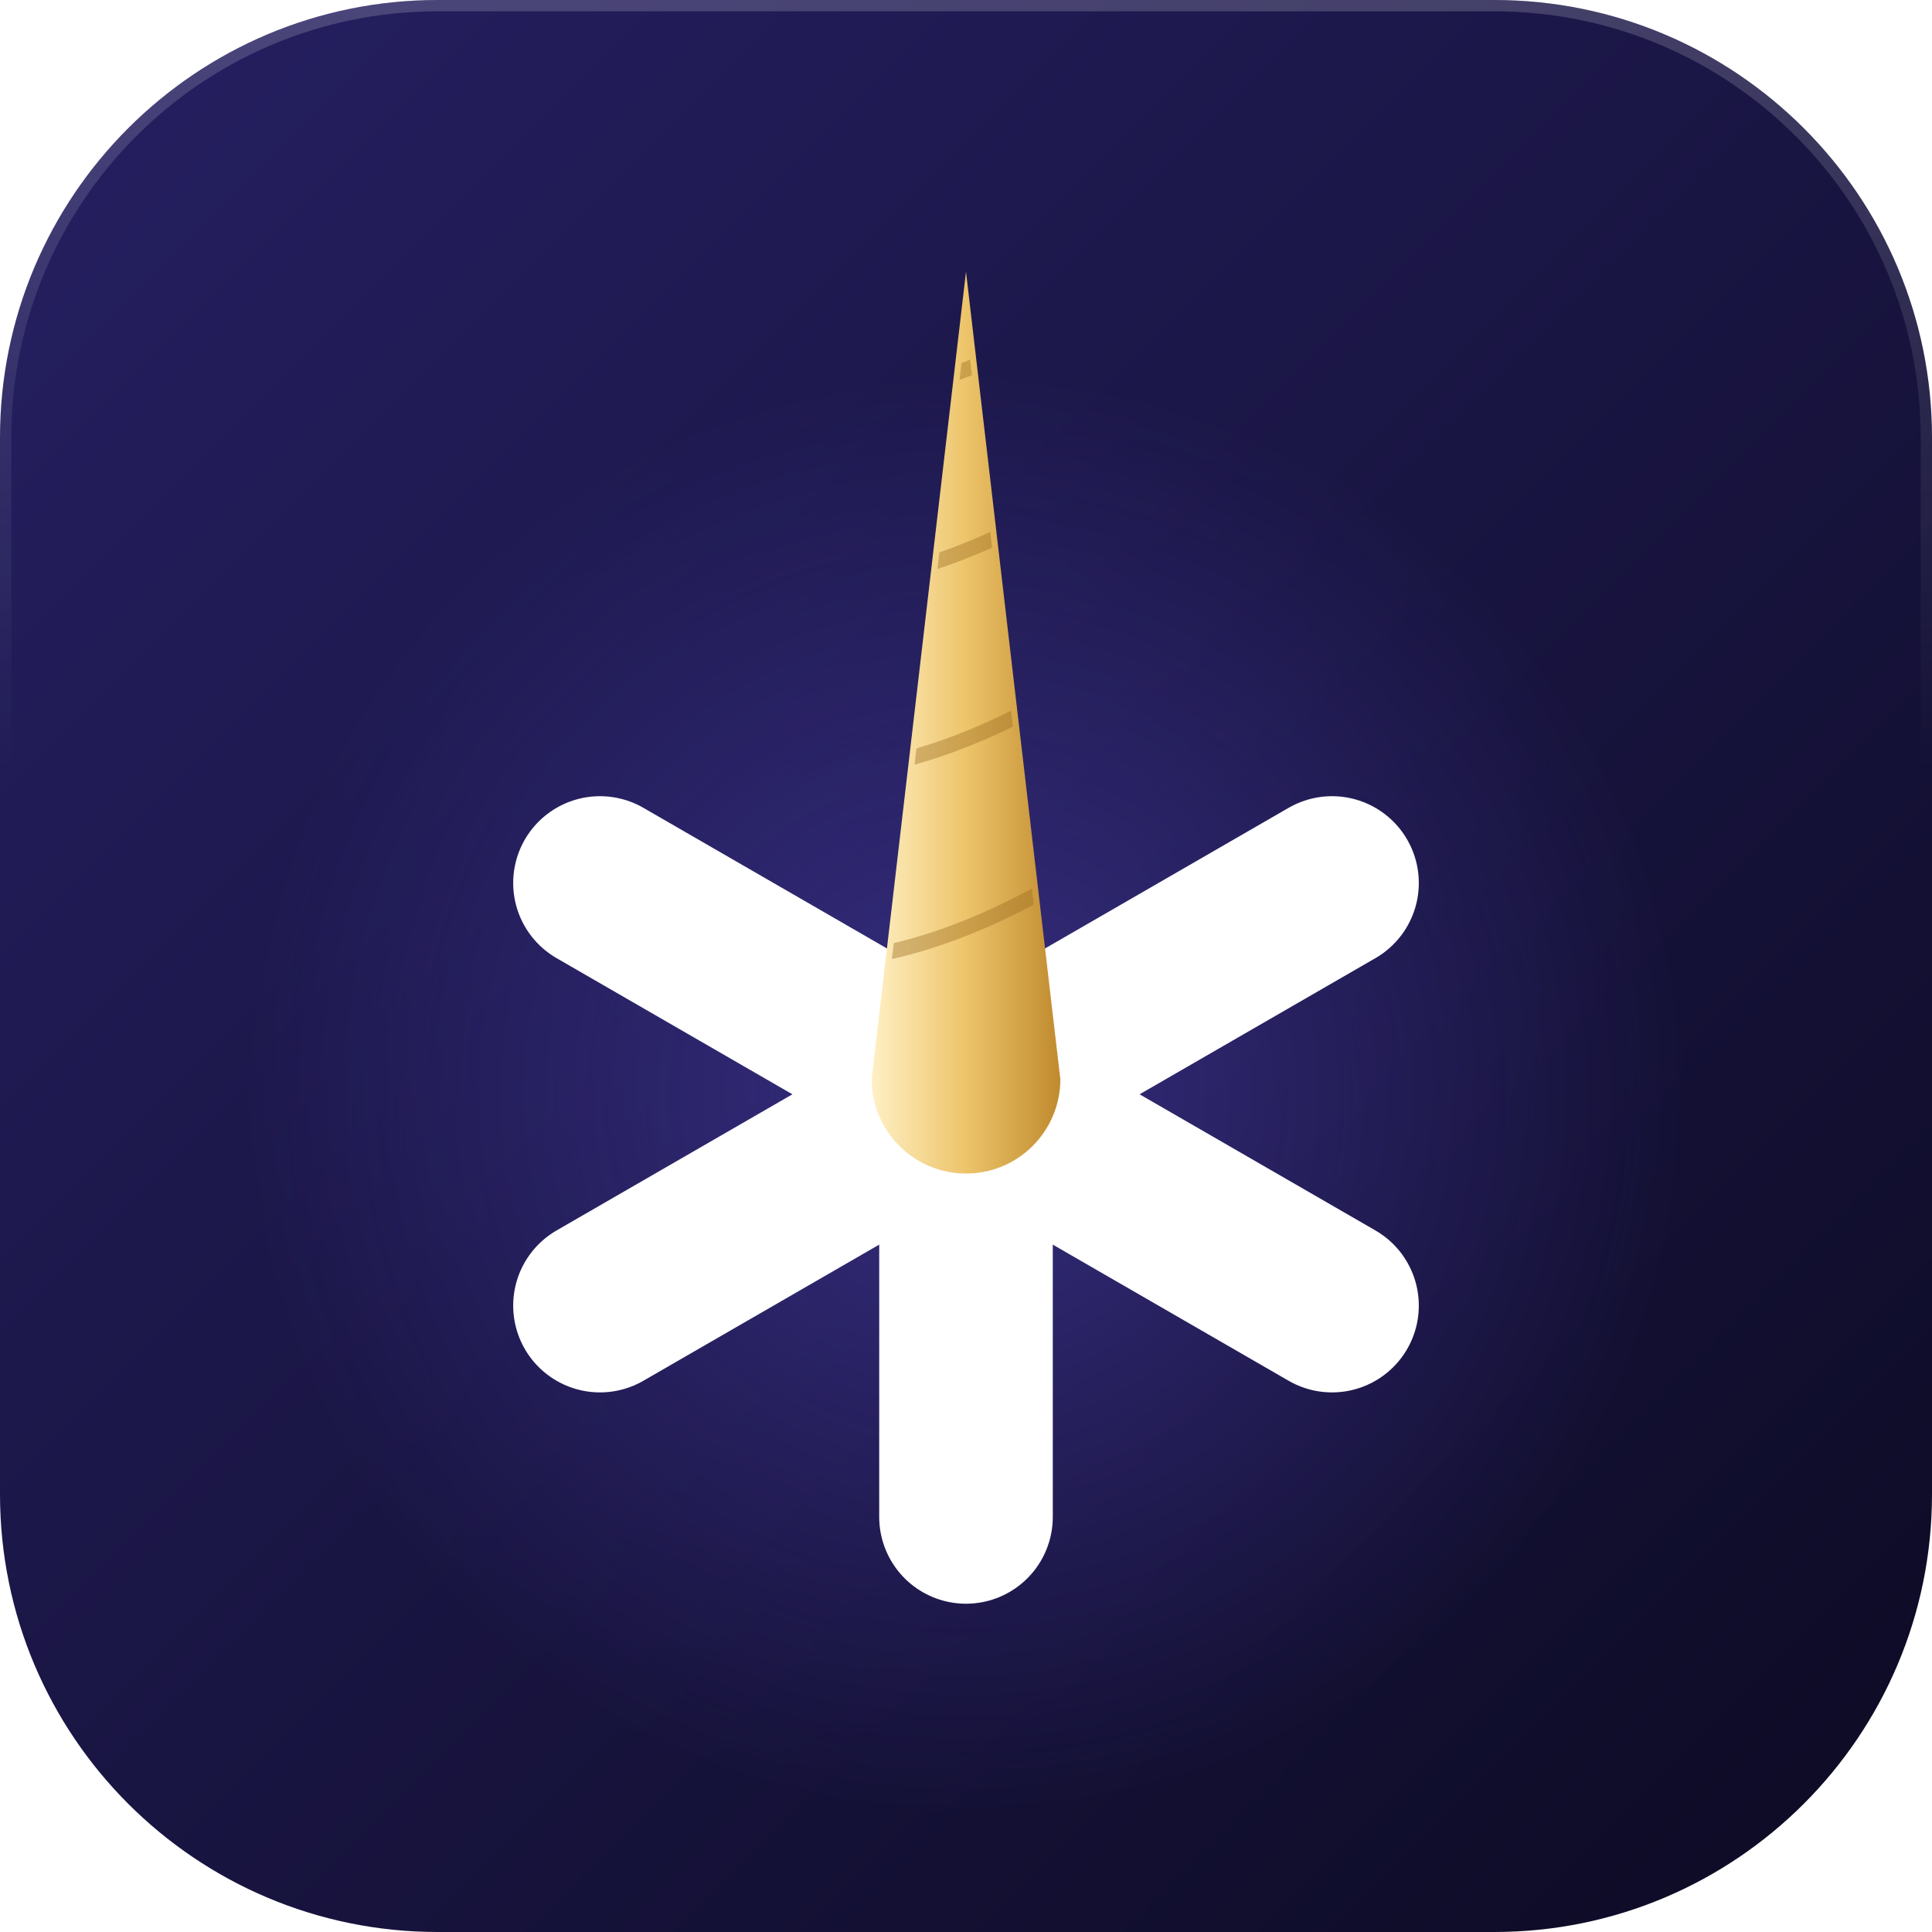
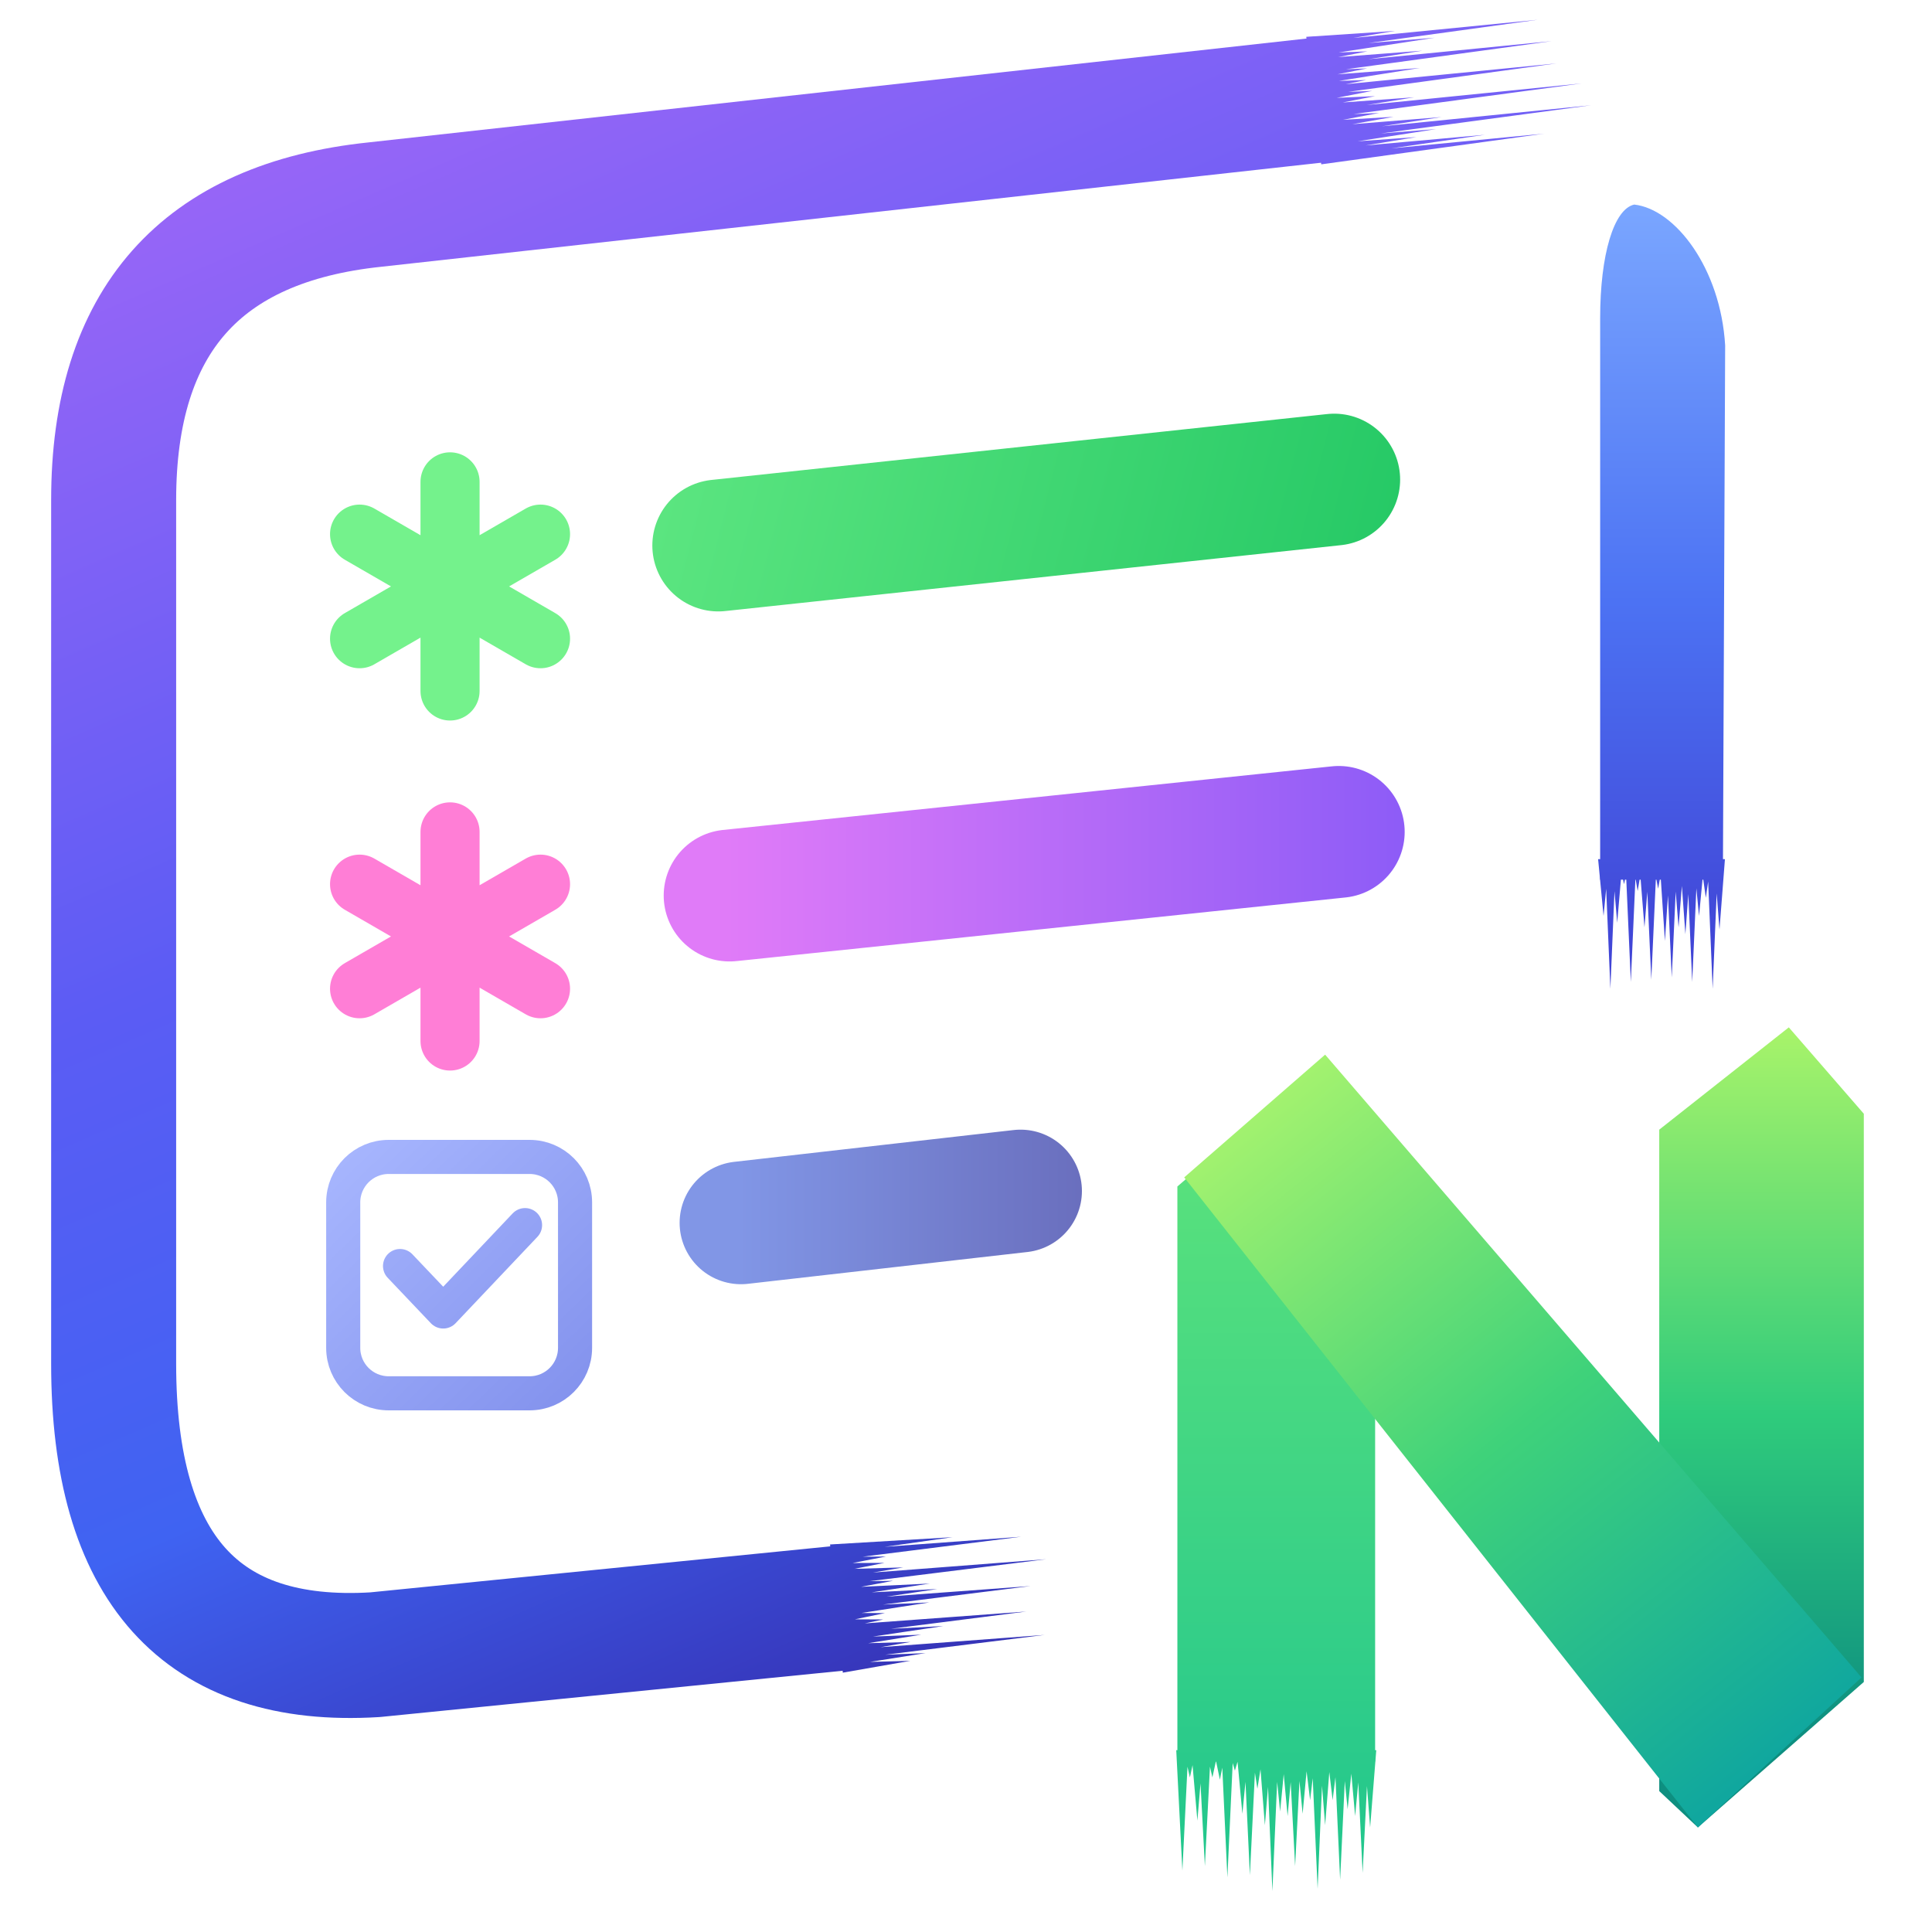
- <svg xmlns="http://www.w3.org/2000/svg" viewBox="0 0 512 512" width="512" height="512" role="img" aria-labelledby="title">
+ <svg xmlns="http://www.w3.org/2000/svg" viewBox="215 200 850 850" width="512" height="512" role="img" aria-labelledby="title">
  <defs>
-     <linearGradient id="tile" x1="0" y1="0" x2="1" y2="1">
-       <stop offset="0" stop-color="#262063" />
-       <stop offset="1" stop-color="#0C0A22" />
+     <linearGradient id="frame" gradientUnits="userSpaceOnUse" x1="265" y1="280" x2="560" y2="960">
+       <stop offset="0" stop-color="#9A66F7" />
+       <stop offset="0.45" stop-color="#5B5CF4" />
+       <stop offset="0.75" stop-color="#3F63F2" />
+       <stop offset="1" stop-color="#3634B8" />
    </linearGradient>
-     <radialGradient id="halo" cx="0.5" cy="0.5" r="0.5">
-       <stop offset="0" stop-color="#6D5CF6" stop-opacity="0.35" />
-       <stop offset="1" stop-color="#6D5CF6" stop-opacity="0" />
-     </radialGradient>
-     <linearGradient id="rim" x1="0" y1="0" x2="0" y2="1">
-       <stop offset="0" stop-color="#FFFFFF" stop-opacity="0.18" />
-       <stop offset="0.4" stop-color="#FFFFFF" stop-opacity="0" />
+     <linearGradient id="bar" gradientUnits="userSpaceOnUse" x1="0" y1="290" x2="0" y2="640">
+       <stop offset="0" stop-color="#7AA6FF" />
+       <stop offset="0.5" stop-color="#4C72F3" />
+       <stop offset="1" stop-color="#3F3FD2" />
    </linearGradient>
-     <linearGradient id="spoke" gradientUnits="userSpaceOnUse" x1="0" y1="160" x2="0" y2="410">
-       <stop offset="0" stop-color="#FFFFFF" />
-       <stop offset="1" stop-color="#D9D4FA" />
+     <linearGradient id="stemL" gradientUnits="userSpaceOnUse" x1="0" y1="700" x2="0" y2="1035">
+       <stop offset="0" stop-color="#5BE27C" />
+       <stop offset="1" stop-color="#1FC58E" />
    </linearGradient>
-     <linearGradient id="horn" x1="0" y1="0" x2="1" y2="0">
-       <stop offset="0" stop-color="#FFF0C4" />
-       <stop offset="0.5" stop-color="#EDC46A" />
-       <stop offset="1" stop-color="#C08A2E" />
+     <linearGradient id="stemR" gradientUnits="userSpaceOnUse" x1="0" y1="655" x2="0" y2="960">
+       <stop offset="0" stop-color="#A6F36A" />
+       <stop offset="0.55" stop-color="#2FCB7C" />
+       <stop offset="1" stop-color="#0E8F80" />
    </linearGradient>
-     <clipPath id="hornClip">
-       <path id="hornShape" d="M256 72 L281 286 A25 25 0 0 1 231 286 Z" />
-     </clipPath>
+     <linearGradient id="diag" gradientUnits="userSpaceOnUse" x1="760" y1="680" x2="1000" y2="980">
+       <stop offset="0" stop-color="#A9F46E" />
+       <stop offset="0.5" stop-color="#3FD27A" />
+       <stop offset="1" stop-color="#0EA5A0" />
+     </linearGradient>
+     <linearGradient id="green" gradientUnits="userSpaceOnUse" x1="360" y1="400" x2="830" y2="520">
+       <stop offset="0" stop-color="#74F28C" />
+       <stop offset="1" stop-color="#22C764" />
+     </linearGradient>
+     <linearGradient id="pink" gradientUnits="userSpaceOnUse" x1="360" y1="555" x2="470" y2="670">
+       <stop offset="0" stop-color="#FF7ED6" />
+       <stop offset="1" stop-color="#D846EC" />
+     </linearGradient>
+     <linearGradient id="violet" gradientUnits="userSpaceOnUse" x1="535" y1="0" x2="830" y2="0">
+       <stop offset="0" stop-color="#E07BF8" />
+       <stop offset="1" stop-color="#8E5CF7" />
+     </linearGradient>
+     <linearGradient id="slate" gradientUnits="userSpaceOnUse" x1="540" y1="0" x2="690" y2="0">
+       <stop offset="0" stop-color="#8196E6" />
+       <stop offset="1" stop-color="#6A6FBE" />
+     </linearGradient>
+     <linearGradient id="check" gradientUnits="userSpaceOnUse" x1="358" y1="700" x2="477" y2="822">
+       <stop offset="0" stop-color="#A9B8FF" />
+       <stop offset="1" stop-color="#8190EC" />
+     </linearGradient>
+     <path id="star" d="M0 -46 V46 M-39.8 -23 L39.8 23 M-39.8 23 L39.8 -23" fill="none" stroke-width="26" stroke-linecap="round" />
  </defs>
-   <rect width="512" height="512" rx="116" fill="url(#tile)" />
-   <circle cx="256" cy="290" r="190" fill="url(#halo)" />
-   <rect x="1.5" y="1.5" width="509" height="509" rx="114.5" fill="none" stroke="url(#rim)" stroke-width="3" />
-   <g stroke="url(#spoke)" stroke-width="46" stroke-linecap="round" transform="translate(256 290)">
-     <line x1="0" y1="0" x2="0" y2="112" />
-     <line x1="0" y1="0" x2="97" y2="56" />
-     <line x1="0" y1="0" x2="-97" y2="56" />
-     <line x1="0" y1="0" x2="97" y2="-56" />
-     <line x1="0" y1="0" x2="-97" y2="-56" />
-   </g>
-   <use href="#hornShape" fill="url(#horn)" />
-   <g clip-path="url(#hornClip)" fill="none" stroke="#9A6A1E" stroke-opacity="0.4" stroke-width="4" transform="translate(0 14)">
-     <path d="M226 240 Q256 236 290 214" />
-     <path d="M226 190 Q256 186 290 164" />
-     <path d="M226 140 Q256 136 290 114" />
-     <path d="M226 92 Q256 88 290 66" />
-   </g>
+   <path d="M800 243.5 L380 290 Q265 302 265 420 L265 800 Q265 935 380 928 L590 907" fill="none" stroke="url(#frame)" stroke-width="55" stroke-linejoin="round" />
+   <path d="M789.7 216.2 L828.7 213.6 L790.2 220.1 Z M790.0 218.7 L891.5 208.7 L790.5 222.6 Z M790.3 221.1 L846.2 216.6 L790.8 225.1 Z M790.6 223.6 L816.6 222.6 L791.1 227.6 Z M790.9 226.1 L840.8 222.3 L791.4 230.1 Z M791.2 228.6 L897.7 218.1 L791.6 232.6 Z M791.5 231.1 L816.5 230.1 L791.9 235.0 Z M791.8 233.6 L839.7 229.9 L792.2 237.5 Z M792.1 236.0 L816.1 235.2 L792.5 240.0 Z M792.3 238.5 L899.8 227.9 L792.8 242.5 Z M792.6 241.0 L818.7 240.0 L793.1 245.0 Z M792.9 243.5 L820.0 242.3 L793.4 247.5 Z M793.2 246.0 L837.2 242.8 L793.7 249.9 Z M793.5 248.5 L910.9 236.7 L794.0 252.4 Z M793.8 250.9 L821.8 249.7 L794.3 254.9 Z M794.1 253.4 L828.1 251.4 L794.6 257.4 Z M794.4 255.9 L849.2 251.5 L794.9 259.9 Z M794.7 258.4 L915.1 246.3 L795.1 262.4 Z M795.0 260.9 L846.8 256.8 L795.4 264.8 Z M795.3 263.4 L838.2 260.3 L795.7 267.3 Z M795.6 265.8 L868.3 259.3 L796.0 269.8 Z M795.8 268.3 L894.4 258.8 L796.3 272.3 Z" fill="url(#frame)" />
+   <path d="M580.2 879.5 L634.1 876.3 L580.6 883.9 Z M580.5 882.3 L664.3 876.1 L580.9 886.6 Z M580.7 885.0 L604.8 884.8 L581.2 889.4 Z M581.0 887.7 L604.1 887.6 L581.5 892.1 Z M581.3 890.5 L612.4 889.6 L581.7 894.8 Z M581.6 893.2 L675.3 886.0 L582.0 897.6 Z M581.8 895.9 L607.9 895.5 L582.3 900.3 Z M582.1 898.7 L624.1 896.7 L582.5 903.0 Z M582.4 901.4 L627.4 899.1 L582.8 905.8 Z M582.7 904.1 L668.4 897.8 L583.1 908.5 Z M582.9 906.9 L623.9 905.0 L583.4 911.3 Z M583.2 909.6 L604.3 909.7 L583.6 914.0 Z M583.5 912.4 L603.6 912.5 L583.9 916.7 Z M583.7 915.1 L666.6 909.0 L584.2 919.5 Z M584.0 917.8 L630.0 915.4 L584.5 922.2 Z M584.3 920.6 L620.3 919.2 L584.7 924.9 Z M584.6 923.3 L615.6 922.4 L585.0 927.7 Z M584.8 926.0 L674.6 919.3 L585.3 930.4 Z M585.1 928.8 L622.2 927.3 L585.6 933.1 Z M585.4 931.5 L615.5 930.7 L585.8 935.9 Z" fill="url(#frame)" />
+   <path d="M919 587 L919 340 C919 312 925 292 934 290 C952 292 972 318 974 352 L973 587 Z" fill="url(#bar)" />
+   <path d="M973.9 578.0 L971.5 609.0 L969.1 578.0 Z M970.9 578.0 L968.5 635.0 L966.1 578.0 Z M967.9 578.0 L965.5 595.0 L963.1 578.0 Z M964.9 578.0 L962.5 603.0 L960.1 578.0 Z M961.9 578.0 L959.5 632.0 L957.1 578.0 Z M958.9 578.0 L956.5 611.0 L954.1 578.0 Z M955.9 578.0 L953.5 608.0 L951.1 578.0 Z M952.9 578.0 L950.5 630.0 L948.1 578.0 Z M949.9 578.0 L947.5 614.0 L945.1 578.0 Z M946.9 578.0 L944.5 591.0 L942.1 578.0 Z M943.9 578.0 L941.5 631.0 L939.1 578.0 Z M940.9 578.0 L938.5 608.0 L936.1 578.0 Z M937.9 578.0 L935.5 592.0 L933.1 578.0 Z M934.9 578.0 L932.5 632.0 L930.1 578.0 Z M931.9 578.0 L929.5 589.0 L927.1 578.0 Z M928.9 578.0 L926.5 606.0 L924.1 578.0 Z M925.9 578.0 L923.5 635.0 L921.1 578.0 Z M922.9 578.0 L920.5 603.0 L918.1 578.0 Z" fill="url(#bar)" />
+   <use href="#star" x="413" y="458" stroke="url(#green)" />
+   <line x1="531" y1="440" x2="802" y2="411" stroke="url(#green)" stroke-width="58" stroke-linecap="round" />
+   <use href="#star" x="413" y="612" stroke="url(#pink)" />
+   <line x1="536" y1="594" x2="804" y2="566" stroke="url(#violet)" stroke-width="58" stroke-linecap="round" />
+   <rect x="366" y="709" width="102" height="104" rx="20" fill="none" stroke="url(#check)" stroke-width="15" />
+   <path d="M391 757 L410 777 L446 739" fill="none" stroke="url(#check)" stroke-width="15" stroke-linecap="round" stroke-linejoin="round" />
+   <line x1="541" y1="738" x2="664" y2="724" stroke="url(#slate)" stroke-width="54" stroke-linecap="round" />
+   <path d="M733 722 L798 666 L820 690 L820 975 L733 975 Z" fill="url(#stemL)" />
+   <path d="M820.5 970.0 L817.8 1004.0 L815.2 970.0 Z M817.2 970.0 L814.5 1024.0 L811.9 970.0 Z M813.9 970.0 L811.2 999.0 L808.6 970.0 Z M810.6 970.0 L807.9 996.0 L805.3 970.0 Z M807.3 970.0 L804.6 1027.0 L802.0 970.0 Z M804.0 970.0 L801.3 992.0 L798.7 970.0 Z M800.6 970.0 L798.0 1003.0 L795.4 970.0 Z M797.3 970.0 L794.7 1031.0 L792.0 970.0 Z M794.0 970.0 L791.4 992.0 L788.7 970.0 Z M790.7 970.0 L788.1 998.0 L785.4 970.0 Z M787.4 970.0 L784.8 1021.0 L782.1 970.0 Z M784.1 970.0 L781.5 999.0 L778.8 970.0 Z M780.8 970.0 L778.2 997.0 L775.5 970.0 Z M777.5 970.0 L774.8 1032.0 L772.2 970.0 Z M774.2 970.0 L771.5 1003.0 L768.9 970.0 Z M770.9 970.0 L768.2 987.0 L765.6 970.0 Z M767.6 970.0 L764.9 1025.0 L762.3 970.0 Z M764.3 970.0 L761.6 998.0 L759.0 970.0 Z M761.0 970.0 L758.3 979.0 L755.7 970.0 Z M757.6 970.0 L755.0 1026.0 L752.4 970.0 Z M754.3 970.0 L751.7 983.0 L749.0 970.0 Z M751.0 970.0 L748.4 982.0 L745.7 970.0 Z M747.7 970.0 L745.1 1021.0 L742.4 970.0 Z M744.4 970.0 L741.8 1001.0 L739.1 970.0 Z M741.1 970.0 L738.5 982.0 L735.8 970.0 Z M737.8 970.0 L735.2 1023.0 L732.5 970.0 Z" fill="url(#stemL)" />
+   <path d="M945 697 L1002 652 L1035 690 L1035 940 L962 1004 L945 988 Z" fill="url(#stemR)" />
+   <path d="M736 718 L798 664 L1034 938 L962 1004 Z" fill="url(#diag)" />
</svg>
